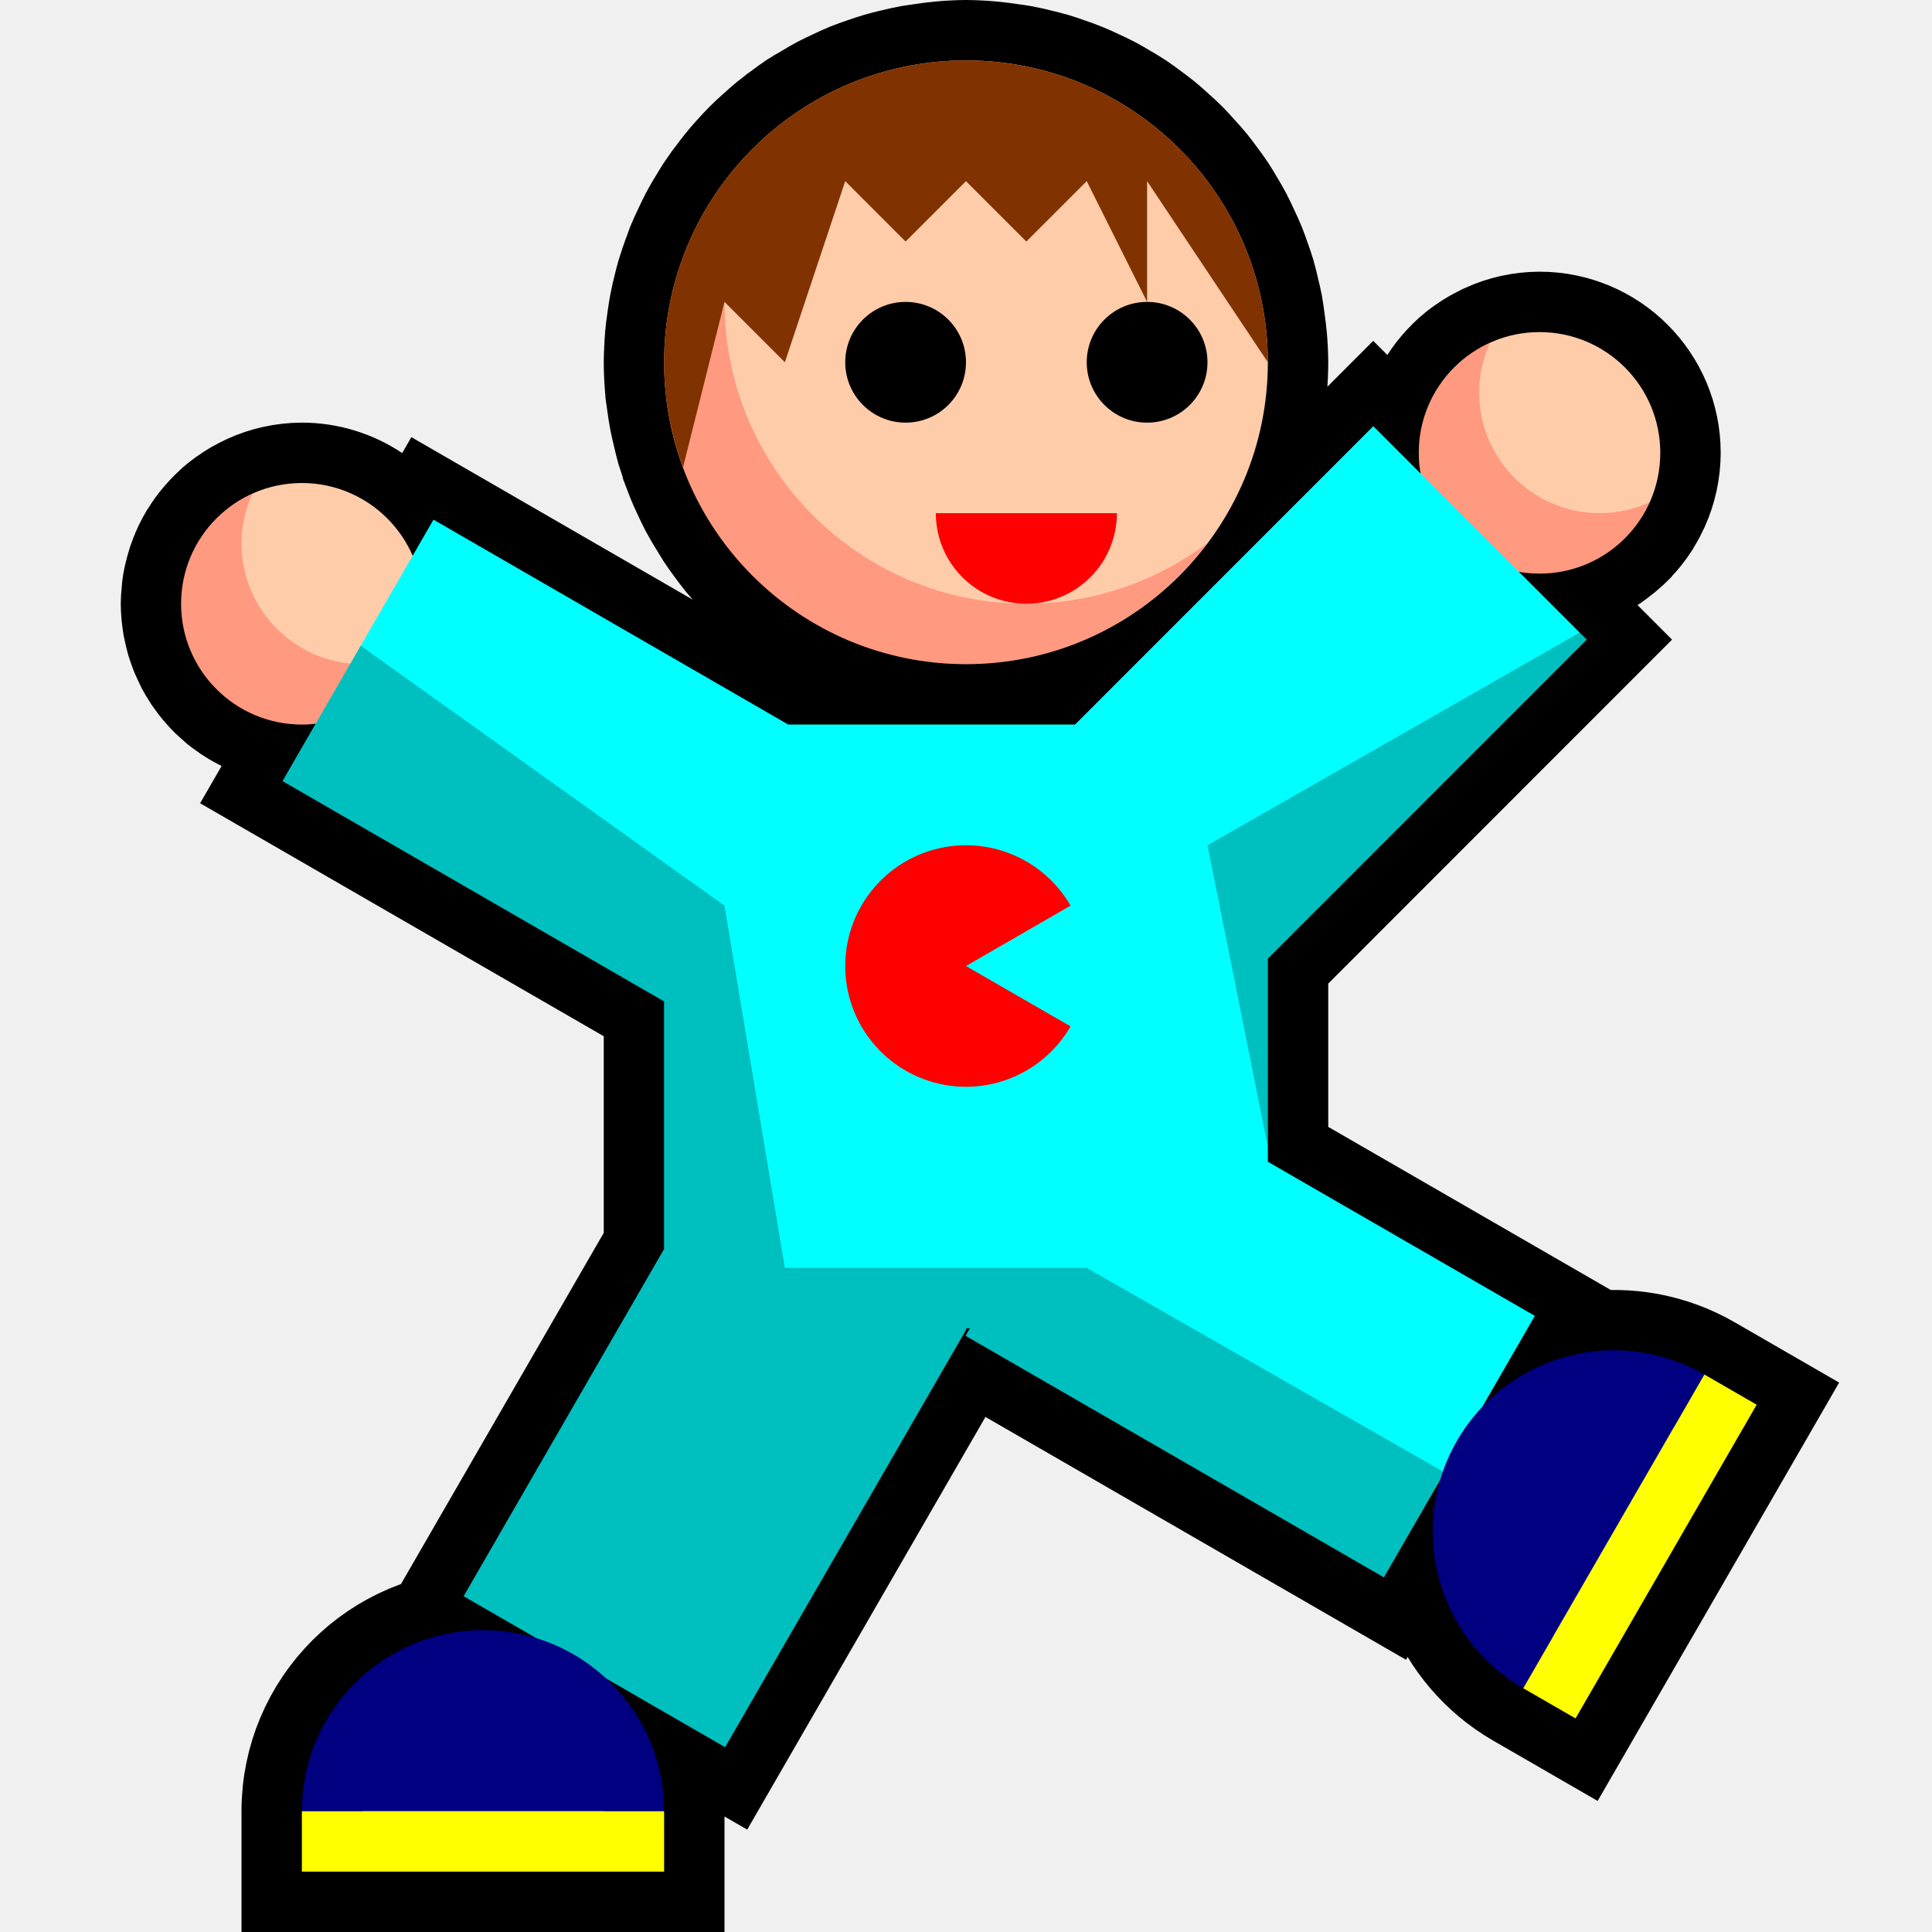
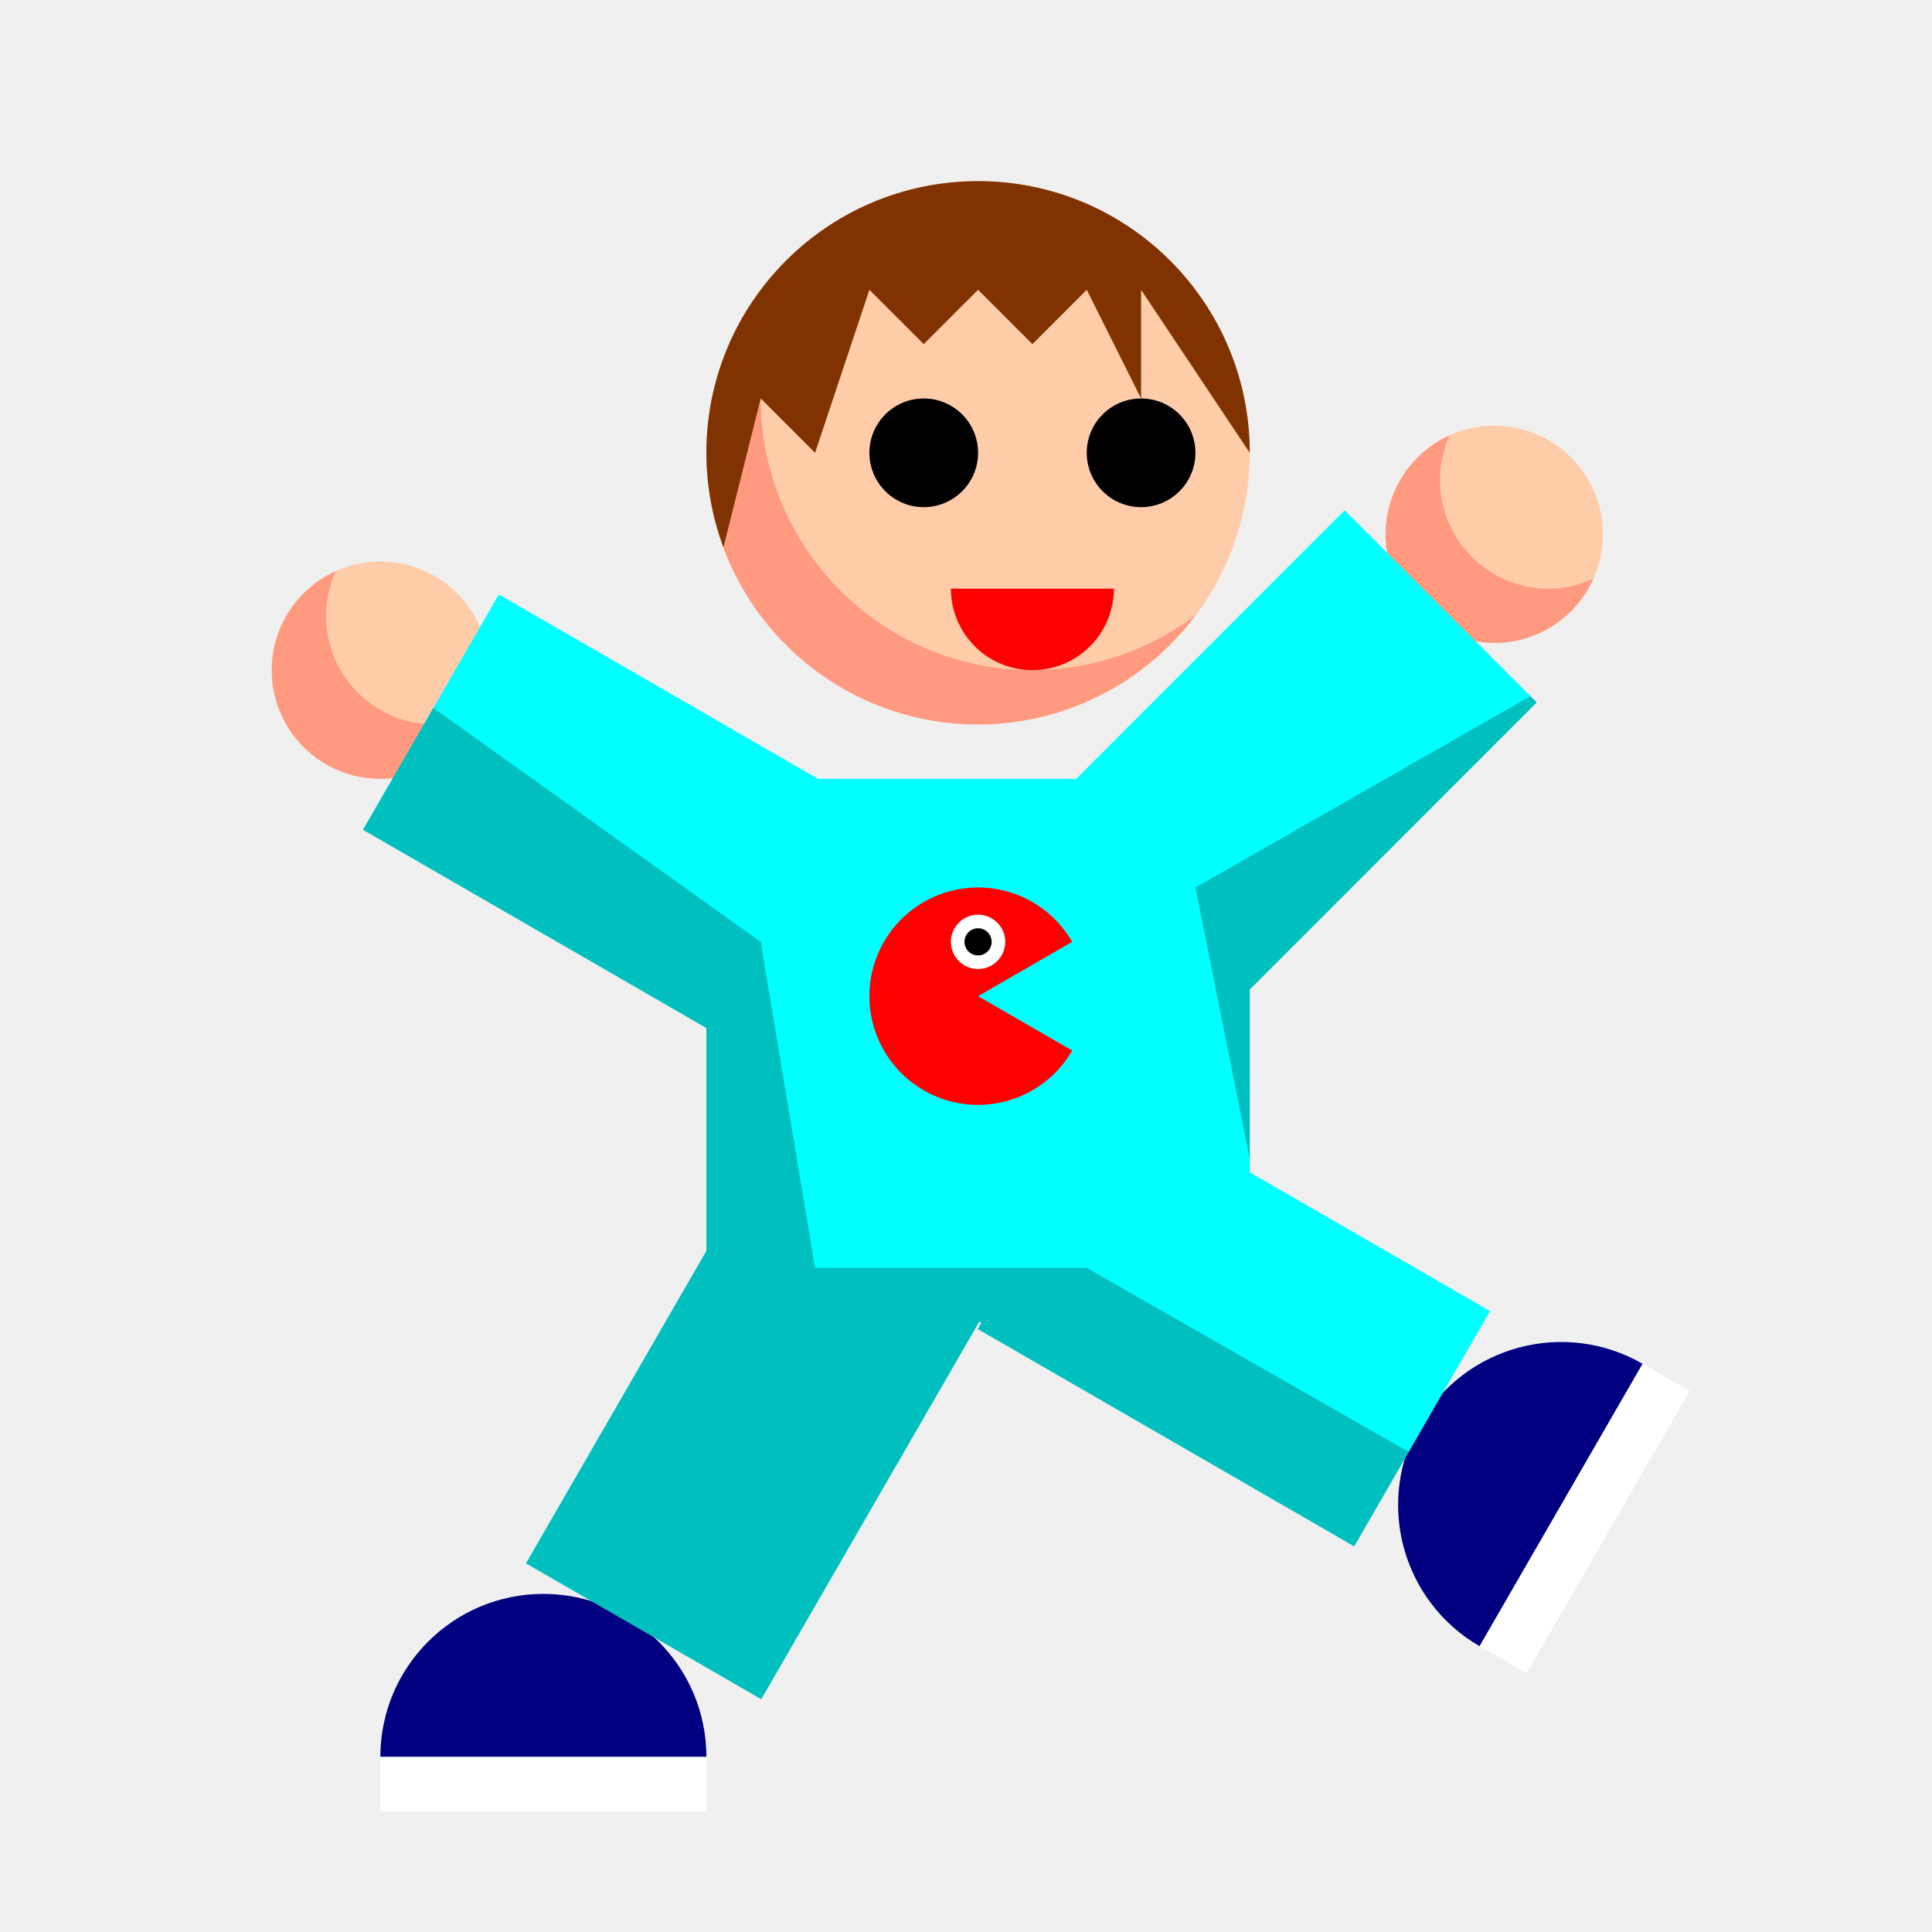
<svg xmlns="http://www.w3.org/2000/svg" xmlns:xlink="http://www.w3.org/1999/xlink" width="32" height="32" id="svg4150" version="1.1" viewBox="0 0 32 32">
  <defs id="defs4152" />
  <g id="layer1">
    <g id="g4791" transform="matrix(0.9999825,0,0,0.9999825,-12.99972,-0.999439)">
-       <path style="opacity:1;fill:none;fill-opacity:1;fill-rule:nonzero;stroke:black;stroke-width:2;stroke-linecap:butt;stroke-linejoin:miter;stroke-miterlimit:4;stroke-dasharray:none;stroke-dashoffset:0;stroke-opacity:1" d="M 16 1 A 5 5 0 0 0 15.586 1.021 A 5 5 0 0 0 15.281 1.059 A 5 5 0 0 0 15.1 1.086 A 5 5 0 0 0 14.801 1.152 A 5 5 0 0 0 14.596 1.205 A 5 5 0 0 0 14.363 1.281 A 5 5 0 0 0 14.121 1.369 A 5 5 0 0 0 13.887 1.475 A 5 5 0 0 0 13.666 1.582 A 5 5 0 0 0 13.451 1.707 A 5 5 0 0 0 13.248 1.828 A 5 5 0 0 0 13.023 1.99 A 5 5 0 0 0 13.006 2.002 A 5 5 0 0 1 13.004 2.004 A 5 5 0 0 0 12.998 2.008 A 5 5 0 0 0 12.846 2.125 A 5 5 0 0 0 12.637 2.309 A 5 5 0 0 0 12.621 2.322 A 5 5 0 0 0 12.467 2.467 A 5 5 0 0 0 12.295 2.65 A 5 5 0 0 0 12.283 2.664 A 5 5 0 0 0 12.264 2.684 A 5 5 0 0 0 12.129 2.842 A 5 5 0 0 0 11.998 3.014 A 5 5 0 0 0 11.992 3.021 A 5 5 0 0 0 11.939 3.09 A 5 5 0 0 0 11.832 3.244 A 5 5 0 0 0 11.711 3.441 A 5 5 0 0 0 11.701 3.457 A 5 5 0 0 0 11.678 3.494 A 5 5 0 0 0 11.58 3.67 A 5 5 0 0 0 11.482 3.871 A 5 5 0 0 0 11.477 3.881 A 5 5 0 0 0 11.445 3.949 A 5 5 0 0 0 11.365 4.131 A 5 5 0 0 0 11.301 4.309 A 5 5 0 0 0 11.295 4.322 A 5 5 0 0 0 11.258 4.428 A 5 5 0 0 0 11.205 4.592 A 5 5 0 0 0 11.148 4.811 A 5 5 0 0 0 11.123 4.914 A 5 5 0 0 0 11.09 5.072 A 5 5 0 0 0 11.057 5.277 A 5 5 0 0 0 11.035 5.434 A 5 5 0 0 0 11.021 5.561 A 5 5 0 0 0 11.006 5.801 A 5 5 0 0 0 11 6 A 5 5 0 0 0 11.021 6.441 A 5 5 0 0 0 11.025 6.5 A 5 5 0 0 0 11.047 6.65 A 5 5 0 0 0 11.09 6.926 A 5 5 0 0 0 11.143 7.162 A 5 5 0 0 0 11.203 7.404 A 5 5 0 0 0 11.258 7.572 A 5 5 0 0 0 11.314 7.736 L 11.314 7.738 A 5 5 0 0 0 11.369 7.879 A 5 5 0 0 0 11.471 8.107 A 5 5 0 0 0 11.576 8.324 A 5 5 0 0 0 11.727 8.584 A 5 5 0 0 0 11.826 8.746 A 5 5 0 0 0 11.988 8.975 A 5 5 0 0 0 12.137 9.17 A 5 5 0 0 0 12.279 9.332 A 5 5 0 0 0 12.467 9.533 A 5 5 0 0 0 12.67 9.723 A 5 5 0 0 0 12.828 9.861 A 5 5 0 0 0 13.031 10.018 A 5 5 0 0 0 13.25 10.172 A 5 5 0 0 0 13.434 10.285 A 5 5 0 0 0 13.668 10.42 A 5 5 0 0 0 13.902 10.533 A 5 5 0 0 0 14.121 10.631 A 5 5 0 0 0 14.346 10.713 A 5 5 0 0 0 14.596 10.797 A 5 5 0 0 0 14.838 10.857 A 5 5 0 0 0 15.074 10.91 A 5 5 0 0 0 15.35 10.953 A 5 5 0 0 0 15.559 10.979 A 5 5 0 0 0 16 11 A 5 5 0 0 0 16.441 10.977 A 5 5 0 0 0 16.621 10.955 A 5 5 0 0 0 16.955 10.904 A 5 5 0 0 0 17.08 10.877 A 5 5 0 0 0 17.436 10.785 A 5 5 0 0 0 17.574 10.74 A 5 5 0 0 0 17.912 10.615 A 5 5 0 0 0 18.014 10.57 A 5 5 0 0 0 18.375 10.396 A 5 5 0 0 0 18.451 10.352 A 5 5 0 0 0 18.799 10.137 A 5 5 0 0 0 18.863 10.092 A 5 5 0 0 0 19.219 9.82 A 5 5 0 0 0 19.225 9.814 A 5 5 0 0 0 19.914 9.104 A 5 5 0 0 0 19.994 8.998 A 5 5 0 0 0 21 6 A 5 5 0 0 0 20.979 5.582 A 5 5 0 0 0 20.949 5.336 A 5 5 0 0 0 20.91 5.07 A 5 5 0 0 0 20.861 4.855 A 5 5 0 0 0 20.795 4.59 A 5 5 0 0 0 20.713 4.346 A 5 5 0 0 0 20.635 4.133 A 5 5 0 0 0 20.521 3.879 A 5 5 0 0 0 20.418 3.666 A 5 5 0 0 0 20.301 3.461 A 5 5 0 0 0 20.166 3.24 A 5 5 0 0 0 20.01 3.023 A 5 5 0 0 0 19.875 2.846 A 5 5 0 0 0 19.691 2.637 A 5 5 0 0 0 19.533 2.467 A 5 5 0 0 0 19.363 2.309 A 5 5 0 0 0 19.154 2.125 A 5 5 0 0 0 18.977 1.99 A 5 5 0 0 0 18.76 1.834 A 5 5 0 0 0 18.539 1.699 A 5 5 0 0 0 18.334 1.582 A 5 5 0 0 0 18.113 1.475 A 5 5 0 0 0 17.879 1.371 A 5 5 0 0 0 17.623 1.277 A 5 5 0 0 0 17.412 1.207 A 5 5 0 0 0 17.184 1.148 A 5 5 0 0 0 16.904 1.086 A 5 5 0 0 0 16.709 1.057 A 5 5 0 0 0 16.414 1.021 A 5 5 0 0 0 16 1 z M 25.5 5.5 A 2 2 0 0 0 24.678 5.68 A 2 2 0 0 0 24.668 5.686 A 2 2 0 0 0 24.508 5.768 A 2 2 0 0 0 24.492 5.777 A 2 2 0 0 0 24.352 5.867 A 2 2 0 0 0 24.32 5.889 A 2 2 0 0 0 24.18 6 A 2 2 0 0 0 24.172 6.008 A 2 2 0 0 0 24.037 6.141 A 2 2 0 0 0 24.029 6.15 A 2 2 0 0 0 23.926 6.271 A 2 2 0 0 0 23.887 6.322 A 2 2 0 0 0 23.809 6.438 A 2 2 0 0 0 23.779 6.484 A 2 2 0 0 0 23.713 6.607 A 2 2 0 0 0 23.682 6.672 A 2 2 0 0 0 23.637 6.777 A 2 2 0 0 0 23.605 6.867 A 2 2 0 0 0 23.576 6.965 A 2 2 0 0 0 23.555 7.047 A 2 2 0 0 0 23.527 7.178 A 2 2 0 0 0 23.518 7.244 A 2 2 0 0 0 23.508 7.357 A 2 2 0 0 0 23.5 7.5 A 2 2 0 0 0 23.51 7.682 A 2 2 0 0 0 23.521 7.777 A 2 2 0 0 0 23.529 7.84 L 22.746 7.059 L 17.807 12 L 13.055 12 L 7.18 8.607 L 6.834 9.207 A 2 2 0 0 0 5 8 A 2 2 0 0 0 4.178 8.18 A 2 2 0 0 0 4.16 8.189 A 2 2 0 0 0 4.018 8.262 A 2 2 0 0 0 3.984 8.281 A 2 2 0 0 0 3.852 8.367 A 2 2 0 0 0 3.82 8.389 A 2 2 0 0 0 3.689 8.492 A 2 2 0 0 0 3.662 8.518 A 2 2 0 0 0 3.549 8.629 A 2 2 0 0 0 3.521 8.66 A 2 2 0 0 0 3.426 8.771 A 2 2 0 0 0 3.387 8.822 A 2 2 0 0 0 3.309 8.938 A 2 2 0 0 0 3.281 8.98 A 2 2 0 0 0 3.199 9.135 A 2 2 0 0 0 3.195 9.143 A 2 2 0 0 0 3.135 9.285 A 2 2 0 0 0 3.105 9.367 A 2 2 0 0 0 3.076 9.465 A 2 2 0 0 0 3.055 9.547 A 2 2 0 0 0 3.027 9.678 A 2 2 0 0 0 3.018 9.744 A 2 2 0 0 0 3.008 9.857 A 2 2 0 0 0 3 10 A 2 2 0 0 0 3.008 10.158 A 2 2 0 0 0 3.025 10.299 A 2 2 0 0 0 3.033 10.355 A 2 2 0 0 0 3.059 10.473 A 2 2 0 0 0 3.084 10.57 A 2 2 0 0 0 3.115 10.662 A 2 2 0 0 0 3.146 10.746 A 2 2 0 0 0 3.186 10.836 A 2 2 0 0 0 3.234 10.938 A 2 2 0 0 0 3.275 11.01 A 2 2 0 0 0 3.338 11.111 A 2 2 0 0 0 3.379 11.168 A 2 2 0 0 0 3.457 11.271 A 2 2 0 0 0 3.5 11.32 A 2 2 0 0 0 3.598 11.426 A 2 2 0 0 0 3.646 11.469 A 2 2 0 0 0 3.73 11.545 A 2 2 0 0 0 3.832 11.621 A 2 2 0 0 0 3.889 11.662 A 2 2 0 0 0 3.98 11.719 A 2 2 0 0 0 4.072 11.77 A 2 2 0 0 0 4.174 11.818 A 2 2 0 0 0 4.234 11.848 A 2 2 0 0 0 4.377 11.898 A 2 2 0 0 0 4.424 11.914 A 2 2 0 0 0 4.535 11.943 A 2 2 0 0 0 4.641 11.967 A 2 2 0 0 0 4.725 11.979 A 2 2 0 0 0 4.82 11.992 A 2 2 0 0 0 5 12 A 2 2 0 0 0 5.18 11.992 A 2 2 0 0 0 5.229 11.986 L 4.68 12.938 L 11 16.586 L 11 20.688 L 7.68 26.438 L 8.887 27.135 A 3 3 0 0 0 8 27 A 3 3 0 0 0 5 30 L 5 31 L 11 31 L 11 30 A 3 3 0 0 0 10.023 27.791 L 12.01 28.938 L 16.01 22.01 L 15.992 22 L 16.066 22 L 15.994 22.125 L 22.922 26.125 L 23.861 24.498 A 3 3 0 0 0 25.23 27.963 L 26.096 28.463 L 29.096 23.266 L 28.23 22.766 A 3 3 0 0 0 24.545 23.314 L 25.422 21.795 L 21 19.242 L 21 19 L 21 15.877 L 26.281 10.594 L 25.16 9.471 A 2 2 0 0 0 25.223 9.479 A 2 2 0 0 0 25.318 9.49 A 2 2 0 0 0 25.5 9.5 A 2 2 0 0 0 25.68 9.492 A 2 2 0 0 0 25.775 9.479 A 2 2 0 0 0 25.859 9.467 A 2 2 0 0 0 25.959 9.443 A 2 2 0 0 0 26.459 9.254 A 2 2 0 0 0 26.484 9.238 A 2 2 0 0 0 26.611 9.162 A 2 2 0 0 0 26.678 9.113 A 2 2 0 0 0 26.768 9.043 A 2 2 0 0 0 26.818 9 A 2 2 0 0 0 26.934 8.893 A 2 2 0 0 0 26.945 8.879 A 2 2 0 0 0 27.182 8.58 A 2 2 0 0 0 27.205 8.539 A 2 2 0 0 0 27.271 8.424 A 2 2 0 0 0 27.322 8.32 A 2 2 0 0 0 27.5 7.5 A 2 2 0 0 0 25.5 5.5 z " transform="matrix(1.000018,0,0,1.000018,12.99995,0.9994566)" id="circle4876" />
-       <g id="g4838" transform="translate(6,0)">
-         <circle r="5" cy="7" cx="23" id="circle4793" style="opacity:1;fill:#fca;fill-opacity:1;fill-rule:nonzero;stroke:none;stroke-width:2;stroke-linecap:round;stroke-linejoin:round;stroke-miterlimit:4;stroke-dasharray:none;stroke-dashoffset:0;stroke-opacity:1" />
-         <circle r="2" cy="11" cx="12" id="circle4795" style="opacity:1;fill:#fca;fill-opacity:1;fill-rule:nonzero;stroke:none;stroke-width:2;stroke-linecap:round;stroke-linejoin:round;stroke-miterlimit:4;stroke-dasharray:none;stroke-dashoffset:0;stroke-opacity:1" />
-         <path id="circle4831" d="M 11.178,9.18 A 2,2 0 0 0 10,11 2,2 0 0 0 12,13 2,2 0 0 0 13.822,11.82 2,2 0 0 1 13,12 2,2 0 0 1 11,10 2,2 0 0 1 11.178,9.18 Z" style="opacity:1;fill:red;fill-opacity:0.251;fill-rule:nonzero;stroke:none;stroke-width:2;stroke-linecap:round;stroke-linejoin:round;stroke-miterlimit:4;stroke-dasharray:none;stroke-dashoffset:0;stroke-opacity:1" />
-         <circle style="opacity:1;fill:#fca;fill-opacity:1;fill-rule:nonzero;stroke:none;stroke-width:2;stroke-linecap:round;stroke-linejoin:round;stroke-miterlimit:4;stroke-dasharray:none;stroke-dashoffset:0;stroke-opacity:1" id="use4797" cx="32.5" cy="8.5" r="2" />
-         <use height="100%" width="100%" transform="matrix(0.9999305,0,0,1,20.5007,-2.5)" id="use4836" xlink:href="#circle4831" y="0" x="0" />
-         <path id="path4801" d="M 29.746,8.059 24.807,13 l -4.752,0 -5.875,-3.393 -2.5,4.33 L 18,17.586 l 0,4.102 -3.32,5.75 4.33,2.5 4,-6.928 -0.018,-0.01 0.074,0 -0.072,0.125 6.928,4 2.5,-4.33 L 28,20.242 28,16.877 33.281,11.594 29.746,8.059 Z" style="opacity:1;fill:aqua;fill-opacity:1;fill-rule:nonzero;stroke:none;stroke-width:2;stroke-linecap:round;stroke-linejoin:round;stroke-miterlimit:4;stroke-dasharray:none;stroke-dashoffset:0;stroke-opacity:1" />
-         <circle r="1" cy="7" cx="26" id="circle4803" style="opacity:1;fill:black;fill-opacity:1;fill-rule:nonzero;stroke:none;stroke-width:2;stroke-linecap:round;stroke-linejoin:round;stroke-miterlimit:4;stroke-dasharray:none;stroke-dashoffset:0;stroke-opacity:1" />
-         <circle style="opacity:1;fill:black;fill-opacity:1;fill-rule:nonzero;stroke:none;stroke-width:2;stroke-linecap:round;stroke-linejoin:round;stroke-miterlimit:4;stroke-dasharray:none;stroke-dashoffset:0;stroke-opacity:1" id="circle4805" cx="22" cy="7" r="1" />
-         <path d="m 25.5,9.5 a 1.5,1.5 0 0 1 -0.75,1.299 1.5,1.5 0 0 1 -1.5,0 A 1.5,1.5 0 0 1 22.5,9.5 L 24,9.5 Z" id="path4807" style="opacity:1;fill:red;fill-opacity:1;fill-rule:nonzero;stroke:none;stroke-width:2;stroke-linecap:round;stroke-linejoin:round;stroke-miterlimit:4;stroke-dasharray:none;stroke-dashoffset:0;stroke-opacity:1" />
-         <path d="M 24.732,18 A 2,2 0 0 1 22.482,18.932 2,2 0 0 1 21,17 2,2 0 0 1 22.482,15.068 2,2 0 0 1 24.732,16 L 23,17 Z" id="path4809" style="opacity:1;fill:red;fill-opacity:1;fill-rule:nonzero;stroke:none;stroke-width:2;stroke-linecap:round;stroke-linejoin:round;stroke-miterlimit:4;stroke-dasharray:none;stroke-dashoffset:0;stroke-opacity:1" />
-         <path id="path4813" d="M 12.975,11.695 11.68,13.938 18,17.586 l 0,4.102 -3.32,5.75 4.33,2.5 4,-6.928 -0.018,-0.01 0.074,0 -0.072,0.125 6.928,4 1.004,-1.738 L 25,22 20,22 19,16 12.975,11.695 Z" style="opacity:1;fill:black;fill-opacity:0.251;fill-rule:nonzero;stroke:none;stroke-width:2;stroke-linecap:round;stroke-linejoin:round;stroke-miterlimit:4;stroke-dasharray:none;stroke-dashoffset:0;stroke-opacity:1" />
-         <path id="path4815" d="M 33.164,11.477 27,15 l 1,5 0,-3.123 5.281,-5.283 -0.117,-0.117 z" style="opacity:1;fill:black;fill-opacity:0.251;fill-rule:nonzero;stroke:none;stroke-width:2;stroke-linecap:round;stroke-linejoin:round;stroke-miterlimit:4;stroke-dasharray:none;stroke-dashoffset:0;stroke-opacity:1" />
-         <g transform="translate(8,0)" id="g4817">
+       <g id="g7100" transform="matrix(0.9000158,0,0,0.9000158,3.099773,2.199477)">
+         <circle r="5" cy="7" cx="29" id="circle4793" style="opacity:1;fill:#fca;fill-opacity:1;fill-rule:nonzero;stroke:none;stroke-width:2;stroke-linecap:round;stroke-linejoin:round;stroke-miterlimit:4;stroke-dasharray:none;stroke-dashoffset:0;stroke-opacity:1" />
+         <circle r="2" cy="11" cx="18" id="circle4795" style="opacity:1;fill:#fca;fill-opacity:1;fill-rule:nonzero;stroke:none;stroke-width:2;stroke-linecap:round;stroke-linejoin:round;stroke-miterlimit:4;stroke-dasharray:none;stroke-dashoffset:0;stroke-opacity:1" />
+         <path id="circle4831" d="M 17.178,9.18 A 2,2 0 0 0 16,11 2,2 0 0 0 18,13 2,2 0 0 0 19.822,11.82 2,2 0 0 1 19,12 2,2 0 0 1 17,10 2,2 0 0 1 17.178,9.18 Z" style="opacity:1;fill:red;fill-opacity:0.251;fill-rule:nonzero;stroke:none;stroke-width:2;stroke-linecap:round;stroke-linejoin:round;stroke-miterlimit:4;stroke-dasharray:none;stroke-dashoffset:0;stroke-opacity:1" />
+         <circle style="opacity:1;fill:#fca;fill-opacity:1;fill-rule:nonzero;stroke:none;stroke-width:2;stroke-linecap:round;stroke-linejoin:round;stroke-miterlimit:4;stroke-dasharray:none;stroke-dashoffset:0;stroke-opacity:1" id="use4797" cx="38.5" cy="8.5" r="2" />
+         <use height="100%" width="100%" transform="matrix(0.9999305,0,0,1,20.50111,-2.5)" id="use4836" xlink:href="#circle4831" y="0" x="0" />
+         <g id="use4823" transform="matrix(0.5,-0.8660254,0.8660254,0.5,9.383645,16.92658)">
+           <path d="M 4,31 A 3,3 0 0 1 7,28 3,3 0 0 1 10,31" id="path4870" style="opacity:1;fill:navy;fill-opacity:1;fill-rule:nonzero;stroke:none;stroke-width:2;stroke-linecap:round;stroke-linejoin:round;stroke-miterlimit:4;stroke-dasharray:none;stroke-dashoffset:0;stroke-opacity:1" />
+           <rect y="31" x="4" height="1" width="6" id="rect4872" style="opacity:1;fill:white;fill-opacity:1;fill-rule:nonzero;stroke:none;stroke-width:2;stroke-linecap:round;stroke-linejoin:round;stroke-miterlimit:4;stroke-dasharray:none;stroke-dashoffset:0;stroke-opacity:1" />
+         </g>
+         <g transform="translate(14,0)" id="g4817">
          <path style="opacity:1;fill:navy;fill-opacity:1;fill-rule:nonzero;stroke:none;stroke-width:2;stroke-linecap:round;stroke-linejoin:round;stroke-miterlimit:4;stroke-dasharray:none;stroke-dashoffset:0;stroke-opacity:1" id="path4819" d="M 4,31 A 3,3 0 0 1 7,28 3,3 0 0 1 10,31" />
-           <rect style="opacity:1;fill:yellow;fill-opacity:1;fill-rule:nonzero;stroke:none;stroke-width:2;stroke-linecap:round;stroke-linejoin:round;stroke-miterlimit:4;stroke-dasharray:none;stroke-dashoffset:0;stroke-opacity:1" id="rect4821" width="6" height="1" x="4" y="31" />
+           <rect style="opacity:1;fill:white;fill-opacity:1;fill-rule:nonzero;stroke:none;stroke-width:2;stroke-linecap:round;stroke-linejoin:round;stroke-miterlimit:4;stroke-dasharray:none;stroke-dashoffset:0;stroke-opacity:1" id="rect4821" width="6" height="1" x="4" y="31" />
        </g>
-         <g id="use4823" transform="matrix(0.5,-0.8660254,0.8660254,0.5,3.383645,16.92658)">
-           <path d="M 4,31 A 3,3 0 0 1 7,28 3,3 0 0 1 10,31" id="path4870" style="opacity:1;fill:navy;fill-opacity:1;fill-rule:nonzero;stroke:none;stroke-width:2;stroke-linecap:round;stroke-linejoin:round;stroke-miterlimit:4;stroke-dasharray:none;stroke-dashoffset:0;stroke-opacity:1" />
-           <rect y="31" x="4" height="1" width="6" id="rect4872" style="opacity:1;fill:yellow;fill-opacity:1;fill-rule:nonzero;stroke:none;stroke-width:2;stroke-linecap:round;stroke-linejoin:round;stroke-miterlimit:4;stroke-dasharray:none;stroke-dashoffset:0;stroke-opacity:1" />
-         </g>
-         <path id="circle4825" d="M 20.006,3.002 A 5,5 0 0 0 18,7 5,5 0 0 0 23,12 5,5 0 0 0 26.994,9.998 5,5 0 0 1 24,11 5,5 0 0 1 19,6 5,5 0 0 1 20.006,3.002 Z" style="opacity:1;fill:red;fill-opacity:0.251;fill-rule:nonzero;stroke:none;stroke-width:2;stroke-linecap:round;stroke-linejoin:round;stroke-miterlimit:4;stroke-dasharray:none;stroke-dashoffset:0;stroke-opacity:1" />
-         <path id="path4799" d="m 23,2 a 5,5 0 0 0 -5,5 5,5 0 0 0 0.314,1.738 L 19,6 l 1,1 1,-3 1,1 1,-1 1,1 1,-1 1,2 0,-2 2,3 A 5,5 0 0 0 23,2 Z" style="opacity:1;fill:#803300;fill-opacity:1;fill-rule:nonzero;stroke:none;stroke-width:2;stroke-linecap:round;stroke-linejoin:round;stroke-miterlimit:4;stroke-dasharray:none;stroke-dashoffset:0;stroke-opacity:1" />
+         <path id="path4801" d="M 35.746,8.059 30.807,13 l -4.752,0 -5.875,-3.393 -2.5,4.33 L 24,17.586 l 0,4.102 -3.32,5.75 4.33,2.5 4,-6.928 -0.018,-0.01 0.074,0 -0.072,0.125 6.928,4 2.5,-4.33 L 34,20.242 34,16.877 39.281,11.594 35.746,8.059 Z" style="opacity:1;fill:aqua;fill-opacity:1;fill-rule:nonzero;stroke:none;stroke-width:2;stroke-linecap:round;stroke-linejoin:round;stroke-miterlimit:4;stroke-dasharray:none;stroke-dashoffset:0;stroke-opacity:1" />
+         <circle r="1" cy="7" cx="32" id="circle4803" style="opacity:1;fill:black;fill-opacity:1;fill-rule:nonzero;stroke:none;stroke-width:2;stroke-linecap:round;stroke-linejoin:round;stroke-miterlimit:4;stroke-dasharray:none;stroke-dashoffset:0;stroke-opacity:1" />
+         <circle style="opacity:1;fill:black;fill-opacity:1;fill-rule:nonzero;stroke:none;stroke-width:2;stroke-linecap:round;stroke-linejoin:round;stroke-miterlimit:4;stroke-dasharray:none;stroke-dashoffset:0;stroke-opacity:1" id="circle4805" cx="28" cy="7" r="1" />
+         <path d="m 31.5,9.5 a 1.5,1.5 0 0 1 -0.75,1.299 1.5,1.5 0 0 1 -1.5,0 A 1.5,1.5 0 0 1 28.5,9.5 L 30,9.5 Z" id="path4807" style="opacity:1;fill:red;fill-opacity:1;fill-rule:nonzero;stroke:none;stroke-width:2;stroke-linecap:round;stroke-linejoin:round;stroke-miterlimit:4;stroke-dasharray:none;stroke-dashoffset:0;stroke-opacity:1" />
+         <path d="M 30.732,18 A 2,2 0 0 1 28.482,18.932 2,2 0 0 1 27,17 2,2 0 0 1 28.482,15.068 2,2 0 0 1 30.732,16 L 29,17 Z" id="path4809" style="opacity:1;fill:red;fill-opacity:1;fill-rule:nonzero;stroke:none;stroke-width:2;stroke-linecap:round;stroke-linejoin:round;stroke-miterlimit:4;stroke-dasharray:none;stroke-dashoffset:0;stroke-opacity:1" />
+         <path id="path4813" d="M 18.975,11.695 17.68,13.938 24,17.586 l 0,4.102 -3.32,5.75 4.33,2.5 4,-6.928 -0.018,-0.01 0.074,0 -0.072,0.125 6.928,4 1.004,-1.738 L 31,22 26,22 25,16 18.975,11.695 Z" style="opacity:1;fill:black;fill-opacity:0.251;fill-rule:nonzero;stroke:none;stroke-width:2;stroke-linecap:round;stroke-linejoin:round;stroke-miterlimit:4;stroke-dasharray:none;stroke-dashoffset:0;stroke-opacity:1" />
+         <path id="path4815" d="M 39.164,11.477 33,15 l 1,5 0,-3.123 5.281,-5.283 -0.117,-0.117 z" style="opacity:1;fill:black;fill-opacity:0.251;fill-rule:nonzero;stroke:none;stroke-width:2;stroke-linecap:round;stroke-linejoin:round;stroke-miterlimit:4;stroke-dasharray:none;stroke-dashoffset:0;stroke-opacity:1" />
+         <path id="circle4825" d="M 26.006,3.002 A 5,5 0 0 0 24,7 5,5 0 0 0 29,12 5,5 0 0 0 32.994,9.998 5,5 0 0 1 30,11 5,5 0 0 1 25,6 5,5 0 0 1 26.006,3.002 Z" style="opacity:1;fill:red;fill-opacity:0.251;fill-rule:nonzero;stroke:none;stroke-width:2;stroke-linecap:round;stroke-linejoin:round;stroke-miterlimit:4;stroke-dasharray:none;stroke-dashoffset:0;stroke-opacity:1" />
+         <path id="path4799" d="m 29,2 a 5,5 0 0 0 -5,5 5,5 0 0 0 0.314,1.738 L 25,6 l 1,1 1,-3 1,1 1,-1 1,1 1,-1 1,2 0,-2 2,3 A 5,5 0 0 0 29,2 Z" style="opacity:1;fill:#803300;fill-opacity:1;fill-rule:nonzero;stroke:none;stroke-width:2;stroke-linecap:round;stroke-linejoin:round;stroke-miterlimit:4;stroke-dasharray:none;stroke-dashoffset:0;stroke-opacity:1" />
+         <circle style="opacity:1;fill:white;fill-opacity:1;fill-rule:nonzero;stroke:none;stroke-width:2;stroke-linecap:butt;stroke-linejoin:miter;stroke-miterlimit:4;stroke-dasharray:none;stroke-dashoffset:0;stroke-opacity:1" id="path7023" cx="29" cy="16" r="0.5" />
+         <circle style="opacity:1;fill:black;fill-opacity:1;fill-rule:nonzero;stroke:none;stroke-width:2;stroke-linecap:butt;stroke-linejoin:miter;stroke-miterlimit:4;stroke-dasharray:none;stroke-dashoffset:0;stroke-opacity:1" id="path7027" cx="29" cy="16" r="0.25" />
      </g>
    </g>
  </g>
</svg>
